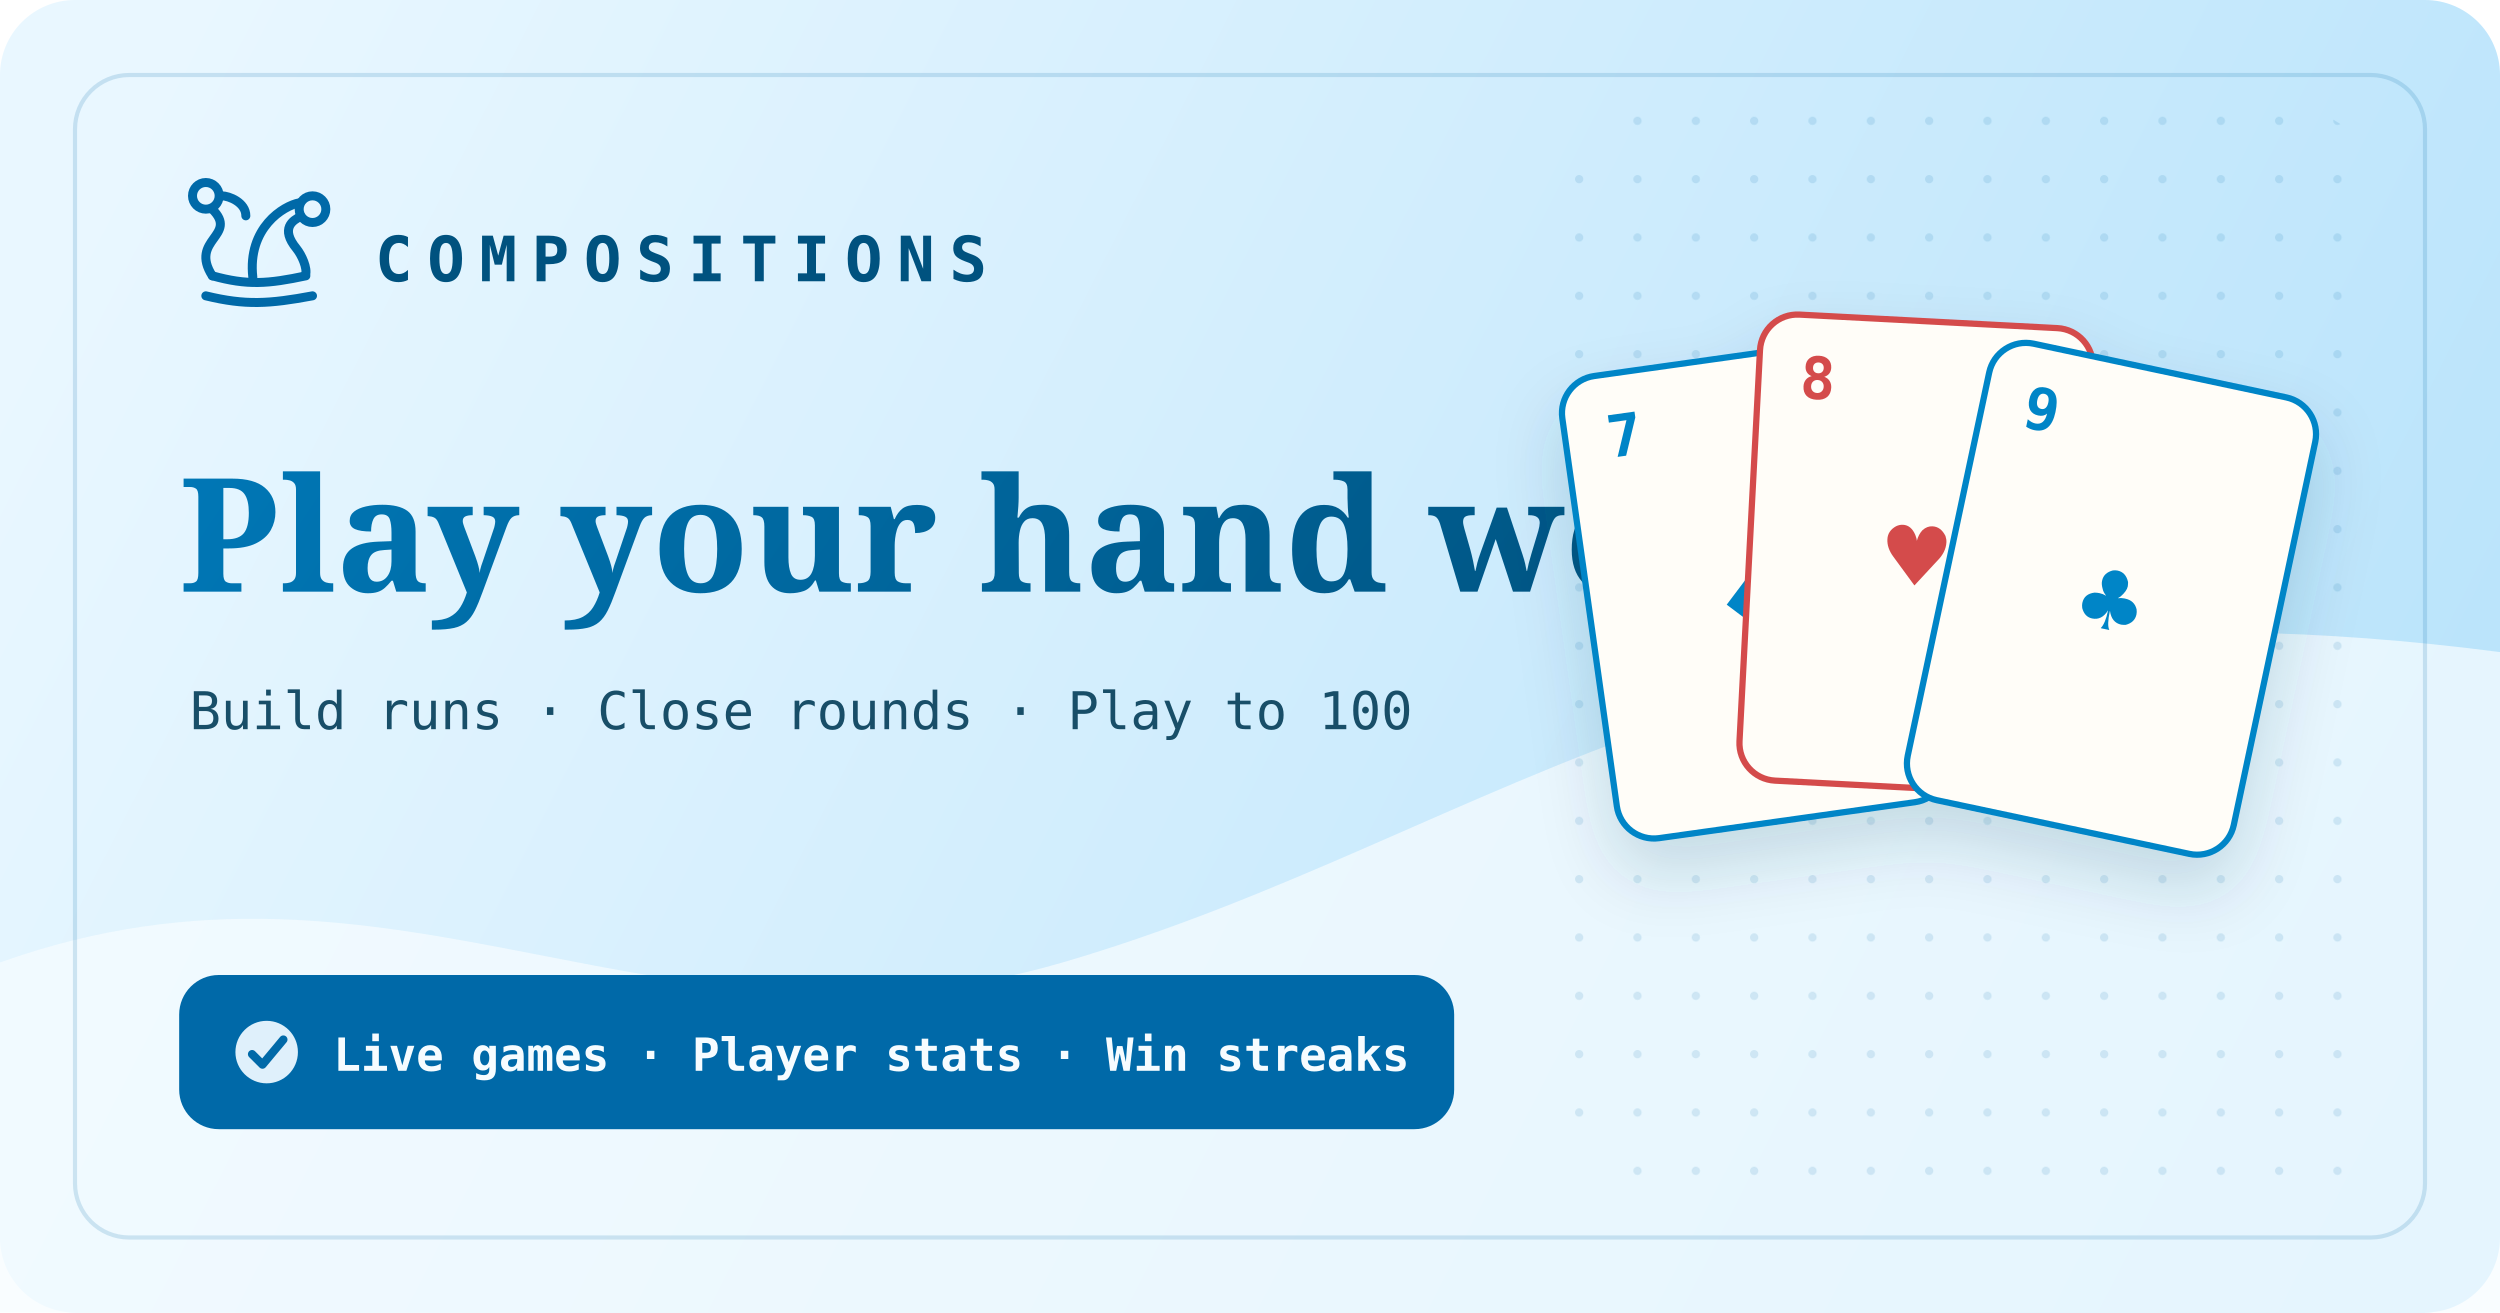
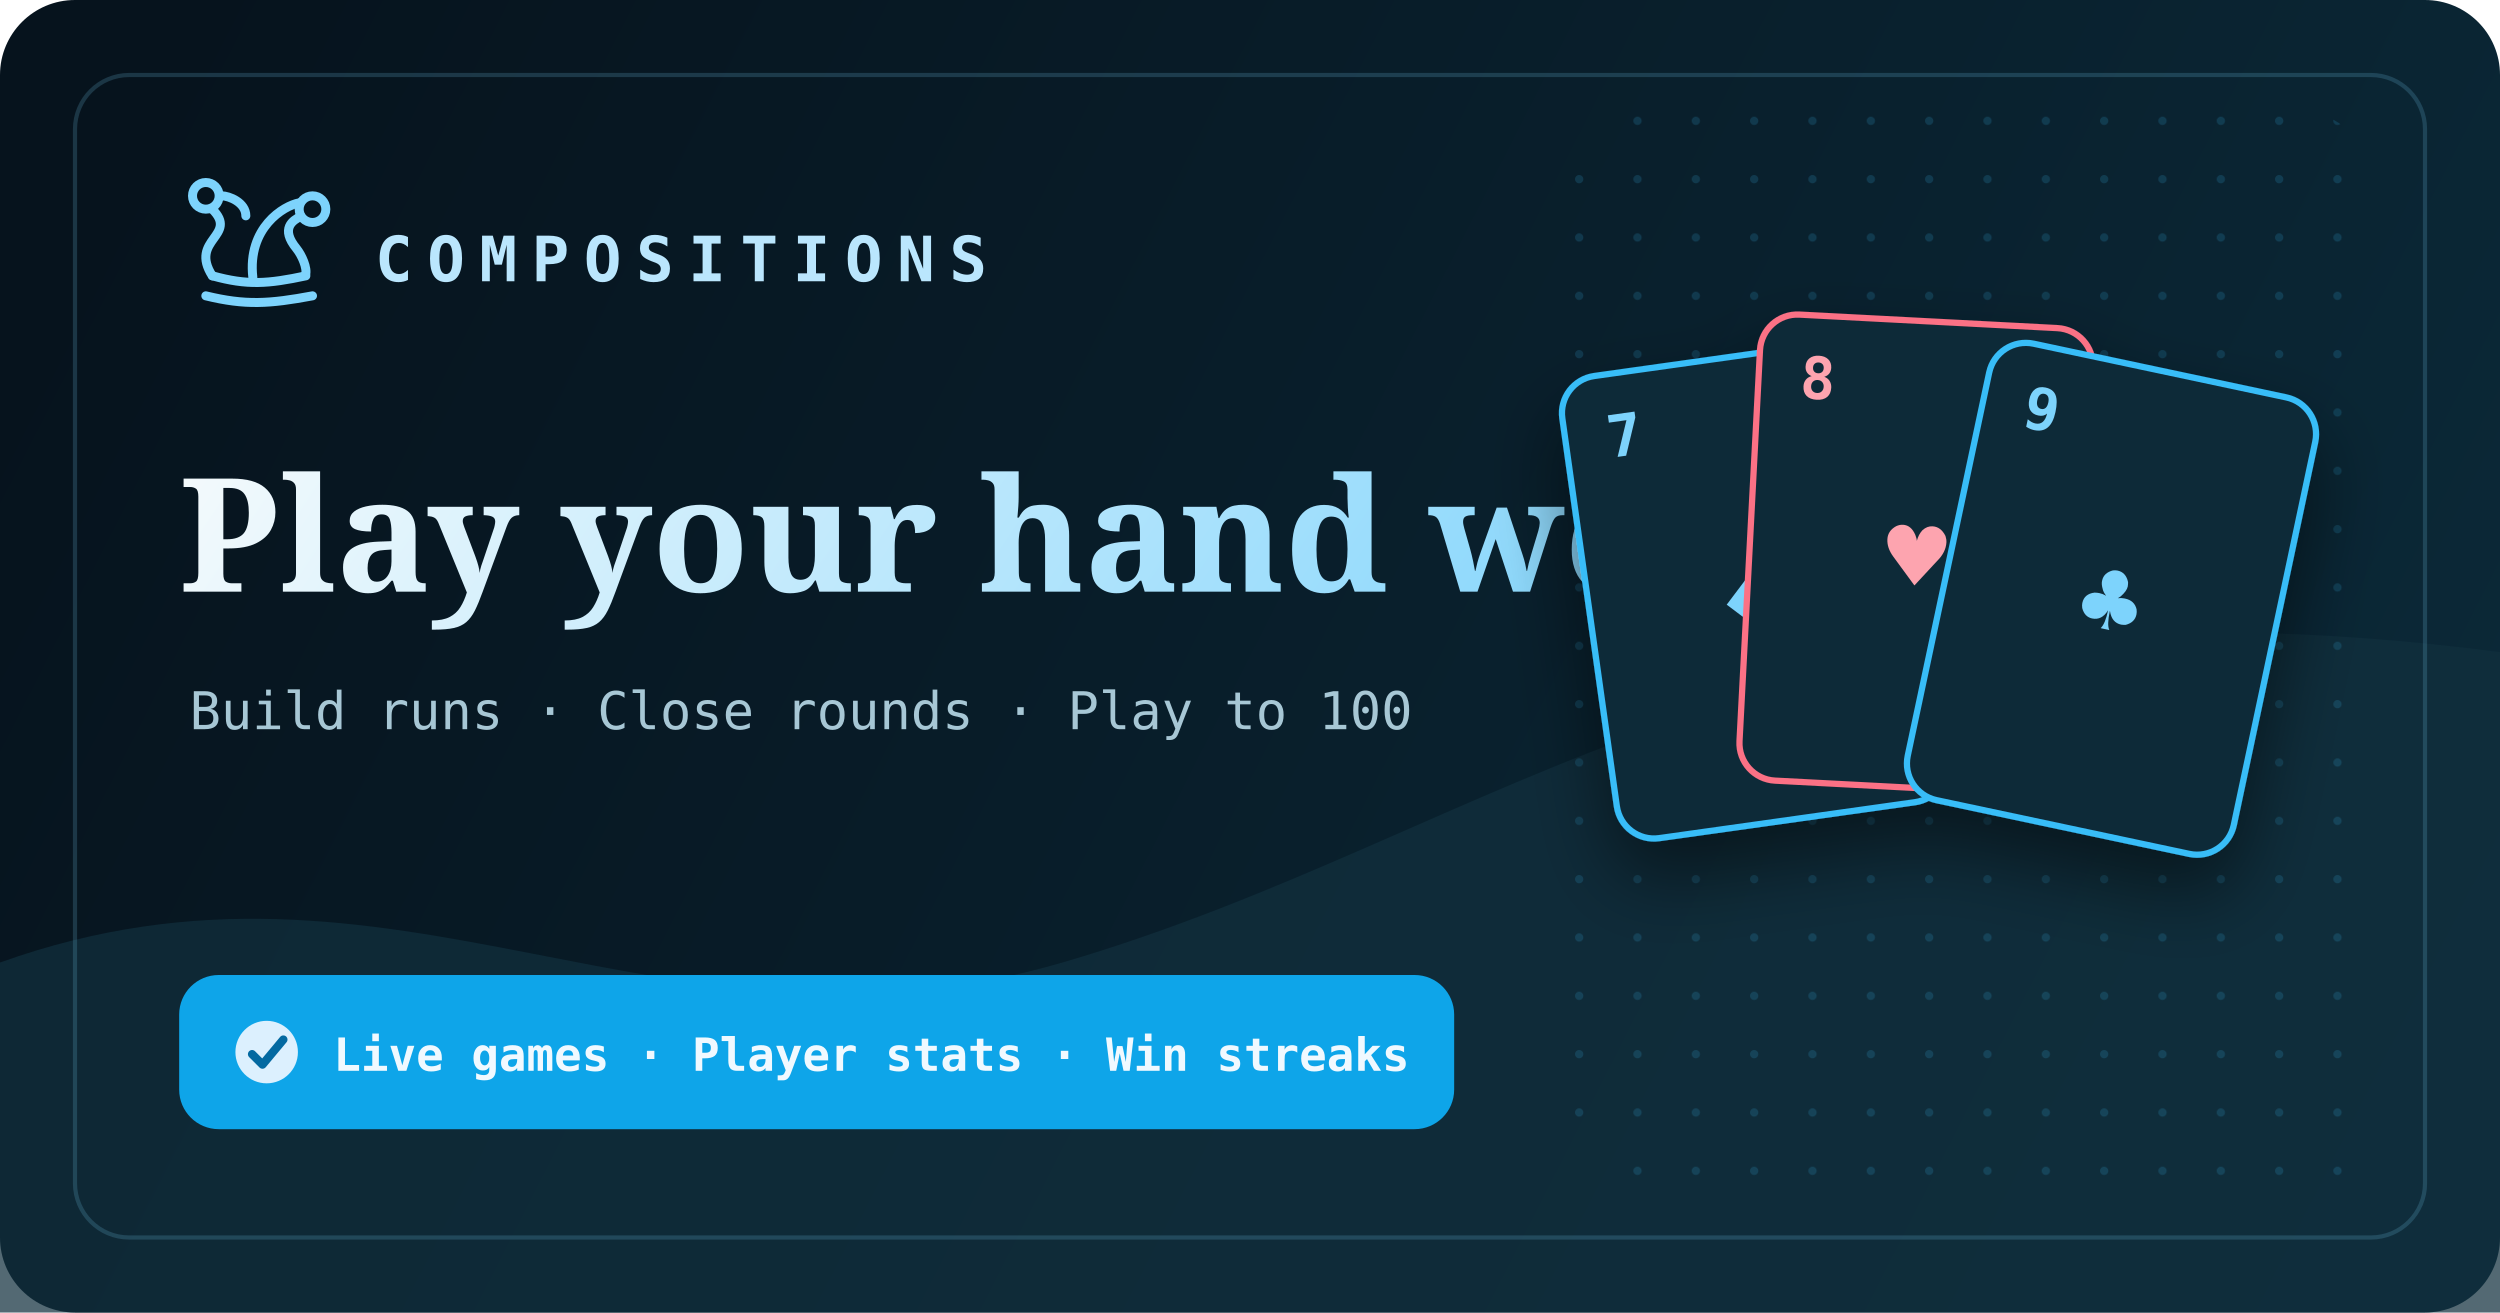
<svg xmlns="http://www.w3.org/2000/svg" width="1200" height="630" viewBox="0 0 1200 630" role="img" aria-labelledby="title description">
  <defs>
    <linearGradient id="sky" x1="70" y1="45" x2="1130" y2="585" gradientUnits="userSpaceOnUse">
-       <stop stop-color="#E9F7FF" />
-       <stop offset="1" stop-color="#B8E3FB" />
+       <stop stop-color="#06131D" />
+       <stop offset="1" stop-color="#0B2938" />
    </linearGradient>
    <linearGradient id="ink" x1="150" y1="130" x2="700" y2="500" gradientUnits="userSpaceOnUse">
-       <stop stop-color="#0077B6" />
-       <stop offset="1" stop-color="#00527F" />
+       <stop stop-color="#F4FAFC" />
+       <stop offset="1" stop-color="#7DD3FC" />
    </linearGradient>
    <filter id="shadow" x="-30%" y="-30%" width="160%" height="170%">
-       <feDropShadow dx="0" dy="16" stdDeviation="16" flood-color="#003B5C" flood-opacity=".16" />
+       <feDropShadow dx="0" dy="18" stdDeviation="18" flood-color="#000000" flood-opacity=".48" />
    </filter>
    <pattern id="dots" width="28" height="28" patternUnits="userSpaceOnUse">
-       <circle cx="2" cy="2" r="2" fill="#0069A8" opacity=".12" />
+       <circle cx="2" cy="2" r="2" fill="#38BDF8" opacity=".16" />
    </pattern>
  </defs>
  <rect width="1200" height="630" rx="36" fill="url(#sky)" />
-   <path d="M0 462C190 394 318 518 510 462C722 400 845 267 1200 313V630H0Z" fill="#F7FCFF" opacity=".72" />
-   <rect x="36" y="36" width="1128" height="558" rx="26" fill="none" stroke="#0069A8" stroke-opacity=".16" stroke-width="2" />
+   <path d="M0 462C190 394 318 518 510 462C722 400 845 267 1200 313V630H0Z" fill="#102F3D" opacity=".72" />
+   <rect x="36" y="36" width="1128" height="558" rx="26" fill="none" stroke="#7DD3FC" stroke-opacity=".18" stroke-width="2" />
  <rect x="756" y="54" width="380" height="520" rx="30" fill="url(#dots)" />
-   <g transform="translate(86 78) scale(3.2)" fill="none" stroke="#0069A8" stroke-width="1.35" stroke-linecap="round" stroke-linejoin="round">
+   <g transform="translate(86 78) scale(3.2)" fill="none" stroke="#7DD3FC" stroke-width="1.35" stroke-linecap="round" stroke-linejoin="round">
    <path d="M4 7C5.105 7 6 6.105 6 5C6 3.895 5.105 3 4 3C2.895 3 2 3.895 2 5C2 6.105 2.895 7 4 7Z" />
    <path d="M20 9C21.105 9 22 8.105 22 7C22 5.895 21.105 5 20 5C18.895 5 18 5.895 18 7C18 8.105 18.895 9 20 9Z" />
    <path d="M4.967 17C1.443 11.5 8.99 11 4.959 7M6.379 5C7.483 5 10 6 10 8" />
    <path d="M5 17C10.217 18.452 13.328 18.209 19 17M4 20C9.963 21.452 13.518 21.209 20 20" />
    <path d="M18.029 6.045C15.664 6.479 10.21 9.785 11.05 17.238M18.251 8.089C17.036 8.662 15.125 9.888 17.598 12.913C18.379 13.868 19.286 15.88 18.951 16.869" />
  </g>
-   <text x="180" y="135" fill="#00527F" font-family="JetBrains Mono, ui-monospace, monospace" font-size="30" font-weight="700" letter-spacing="7">COMPOSITIONS</text>
+   <text x="180" y="135" fill="#BAE6FD" font-family="JetBrains Mono, ui-monospace, monospace" font-size="30" font-weight="700" letter-spacing="7">COMPOSITIONS</text>
  <text x="86" y="284" fill="url(#ink)" font-family="Georgia, serif" font-size="76" font-weight="700">Play your hand well.</text>
-   <text x="91" y="350" fill="#184E68" font-family="JetBrains Mono, ui-monospace, monospace" font-size="25" font-weight="500">Build runs · Close rounds · Play to 100</text>
+   <text x="91" y="350" fill="#A7C7D5" font-family="JetBrains Mono, ui-monospace, monospace" font-size="25" font-weight="500">Build runs · Close rounds · Play to 100</text>
  <g filter="url(#shadow)" font-family="JetBrains Mono, ui-monospace, monospace" font-weight="700">
    <g transform="rotate(-8 823 340)">
-       <rect x="770" y="174" width="160" height="224" rx="18" fill="#FFFDF8" stroke="#0085C7" stroke-width="3" />
-       <text x="790" y="214" fill="#0085C7" font-size="28">7</text>
-       <text x="850" y="304" fill="#0085C7" font-size="48" text-anchor="middle">◆</text>
+       <rect x="770" y="174" width="160" height="224" rx="18" fill="#102A38" stroke="#38BDF8" stroke-width="3" />
+       <text x="790" y="214" fill="#7DD3FC" font-size="28">7</text>
+       <text x="850" y="304" fill="#7DD3FC" font-size="48" text-anchor="middle">◆</text>
    </g>
    <g transform="rotate(3 916 338)">
-       <rect x="836" y="154" width="160" height="224" rx="18" fill="#FFFDF8" stroke="#D44B4B" stroke-width="3" />
-       <text x="856" y="194" fill="#D44B4B" font-size="28">8</text>
-       <text x="916" y="284" fill="#D44B4B" font-size="48" text-anchor="middle">♥</text>
+       <rect x="836" y="154" width="160" height="224" rx="18" fill="#102A38" stroke="#FB7185" stroke-width="3" />
+       <text x="856" y="194" fill="#FDA4AF" font-size="28">8</text>
+       <text x="916" y="284" fill="#FDA4AF" font-size="48" text-anchor="middle">♥</text>
    </g>
    <g transform="rotate(12 1000 351)">
-       <rect x="920" y="174" width="160" height="224" rx="18" fill="#FFFDF8" stroke="#0085C7" stroke-width="3" />
-       <text x="940" y="214" fill="#0085C7" font-size="28">9</text>
-       <text x="1000" y="304" fill="#0085C7" font-size="48" text-anchor="middle">♣</text>
+       <rect x="920" y="174" width="160" height="224" rx="18" fill="#102A38" stroke="#38BDF8" stroke-width="3" />
+       <text x="940" y="214" fill="#7DD3FC" font-size="28">9</text>
+       <text x="1000" y="304" fill="#7DD3FC" font-size="48" text-anchor="middle">♣</text>
    </g>
  </g>
  <g transform="translate(86 468)">
-     <rect width="612" height="74" rx="19" fill="#0069A8" />
-     <circle cx="42" cy="37" r="15" fill="#E8F6FE" opacity=".96" />
-     <path d="M35 38l5 5 10-12" fill="none" stroke="#0069A8" stroke-width="4" stroke-linecap="round" stroke-linejoin="round" />
-     <text x="74" y="46" fill="#F6FCFF" font-family="JetBrains Mono, ui-monospace, monospace" font-size="22" font-weight="650">Live games · Player stats · Win streaks</text>
+     <rect width="612" height="74" rx="19" fill="#0EA5E9" />
+     <circle cx="42" cy="37" r="15" fill="#E0F2FE" opacity=".98" />
+     <path d="M35 38l5 5 10-12" fill="none" stroke="#0369A1" stroke-width="4" stroke-linecap="round" stroke-linejoin="round" />
+     <text x="74" y="46" fill="#F0F9FF" font-family="JetBrains Mono, ui-monospace, monospace" font-size="22" font-weight="650">Live games · Player stats · Win streaks</text>
  </g>
</svg>
